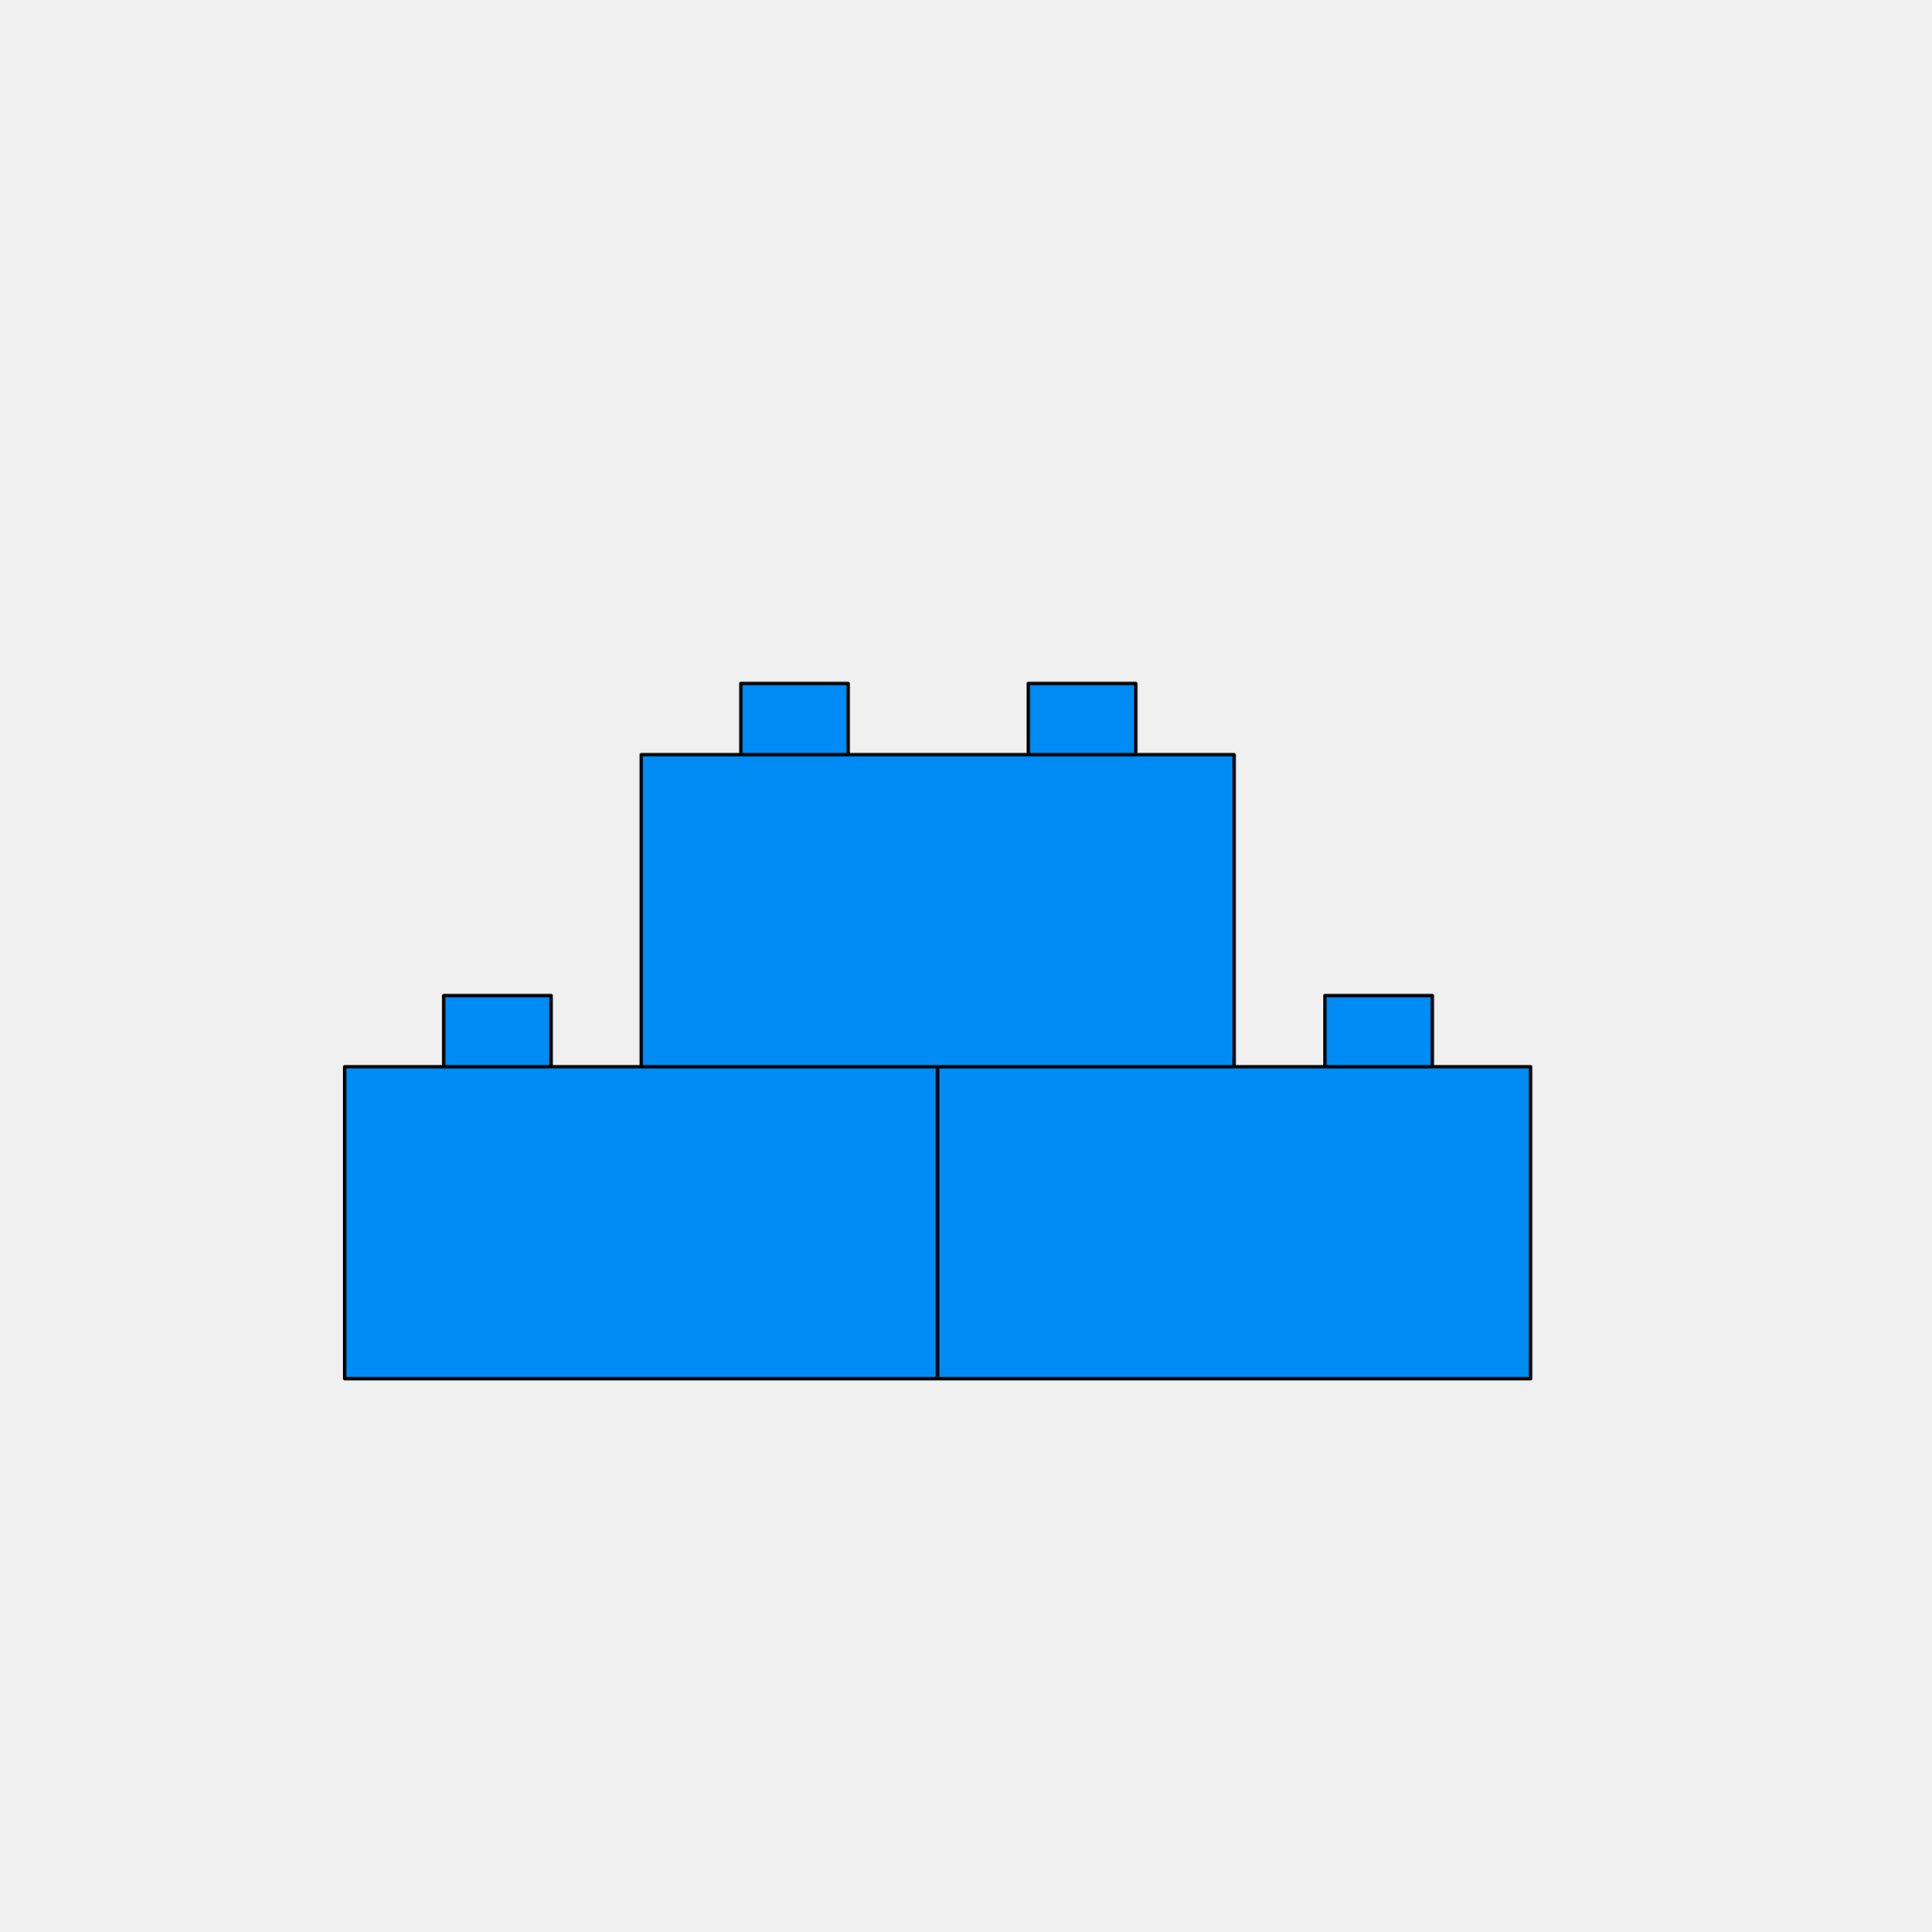
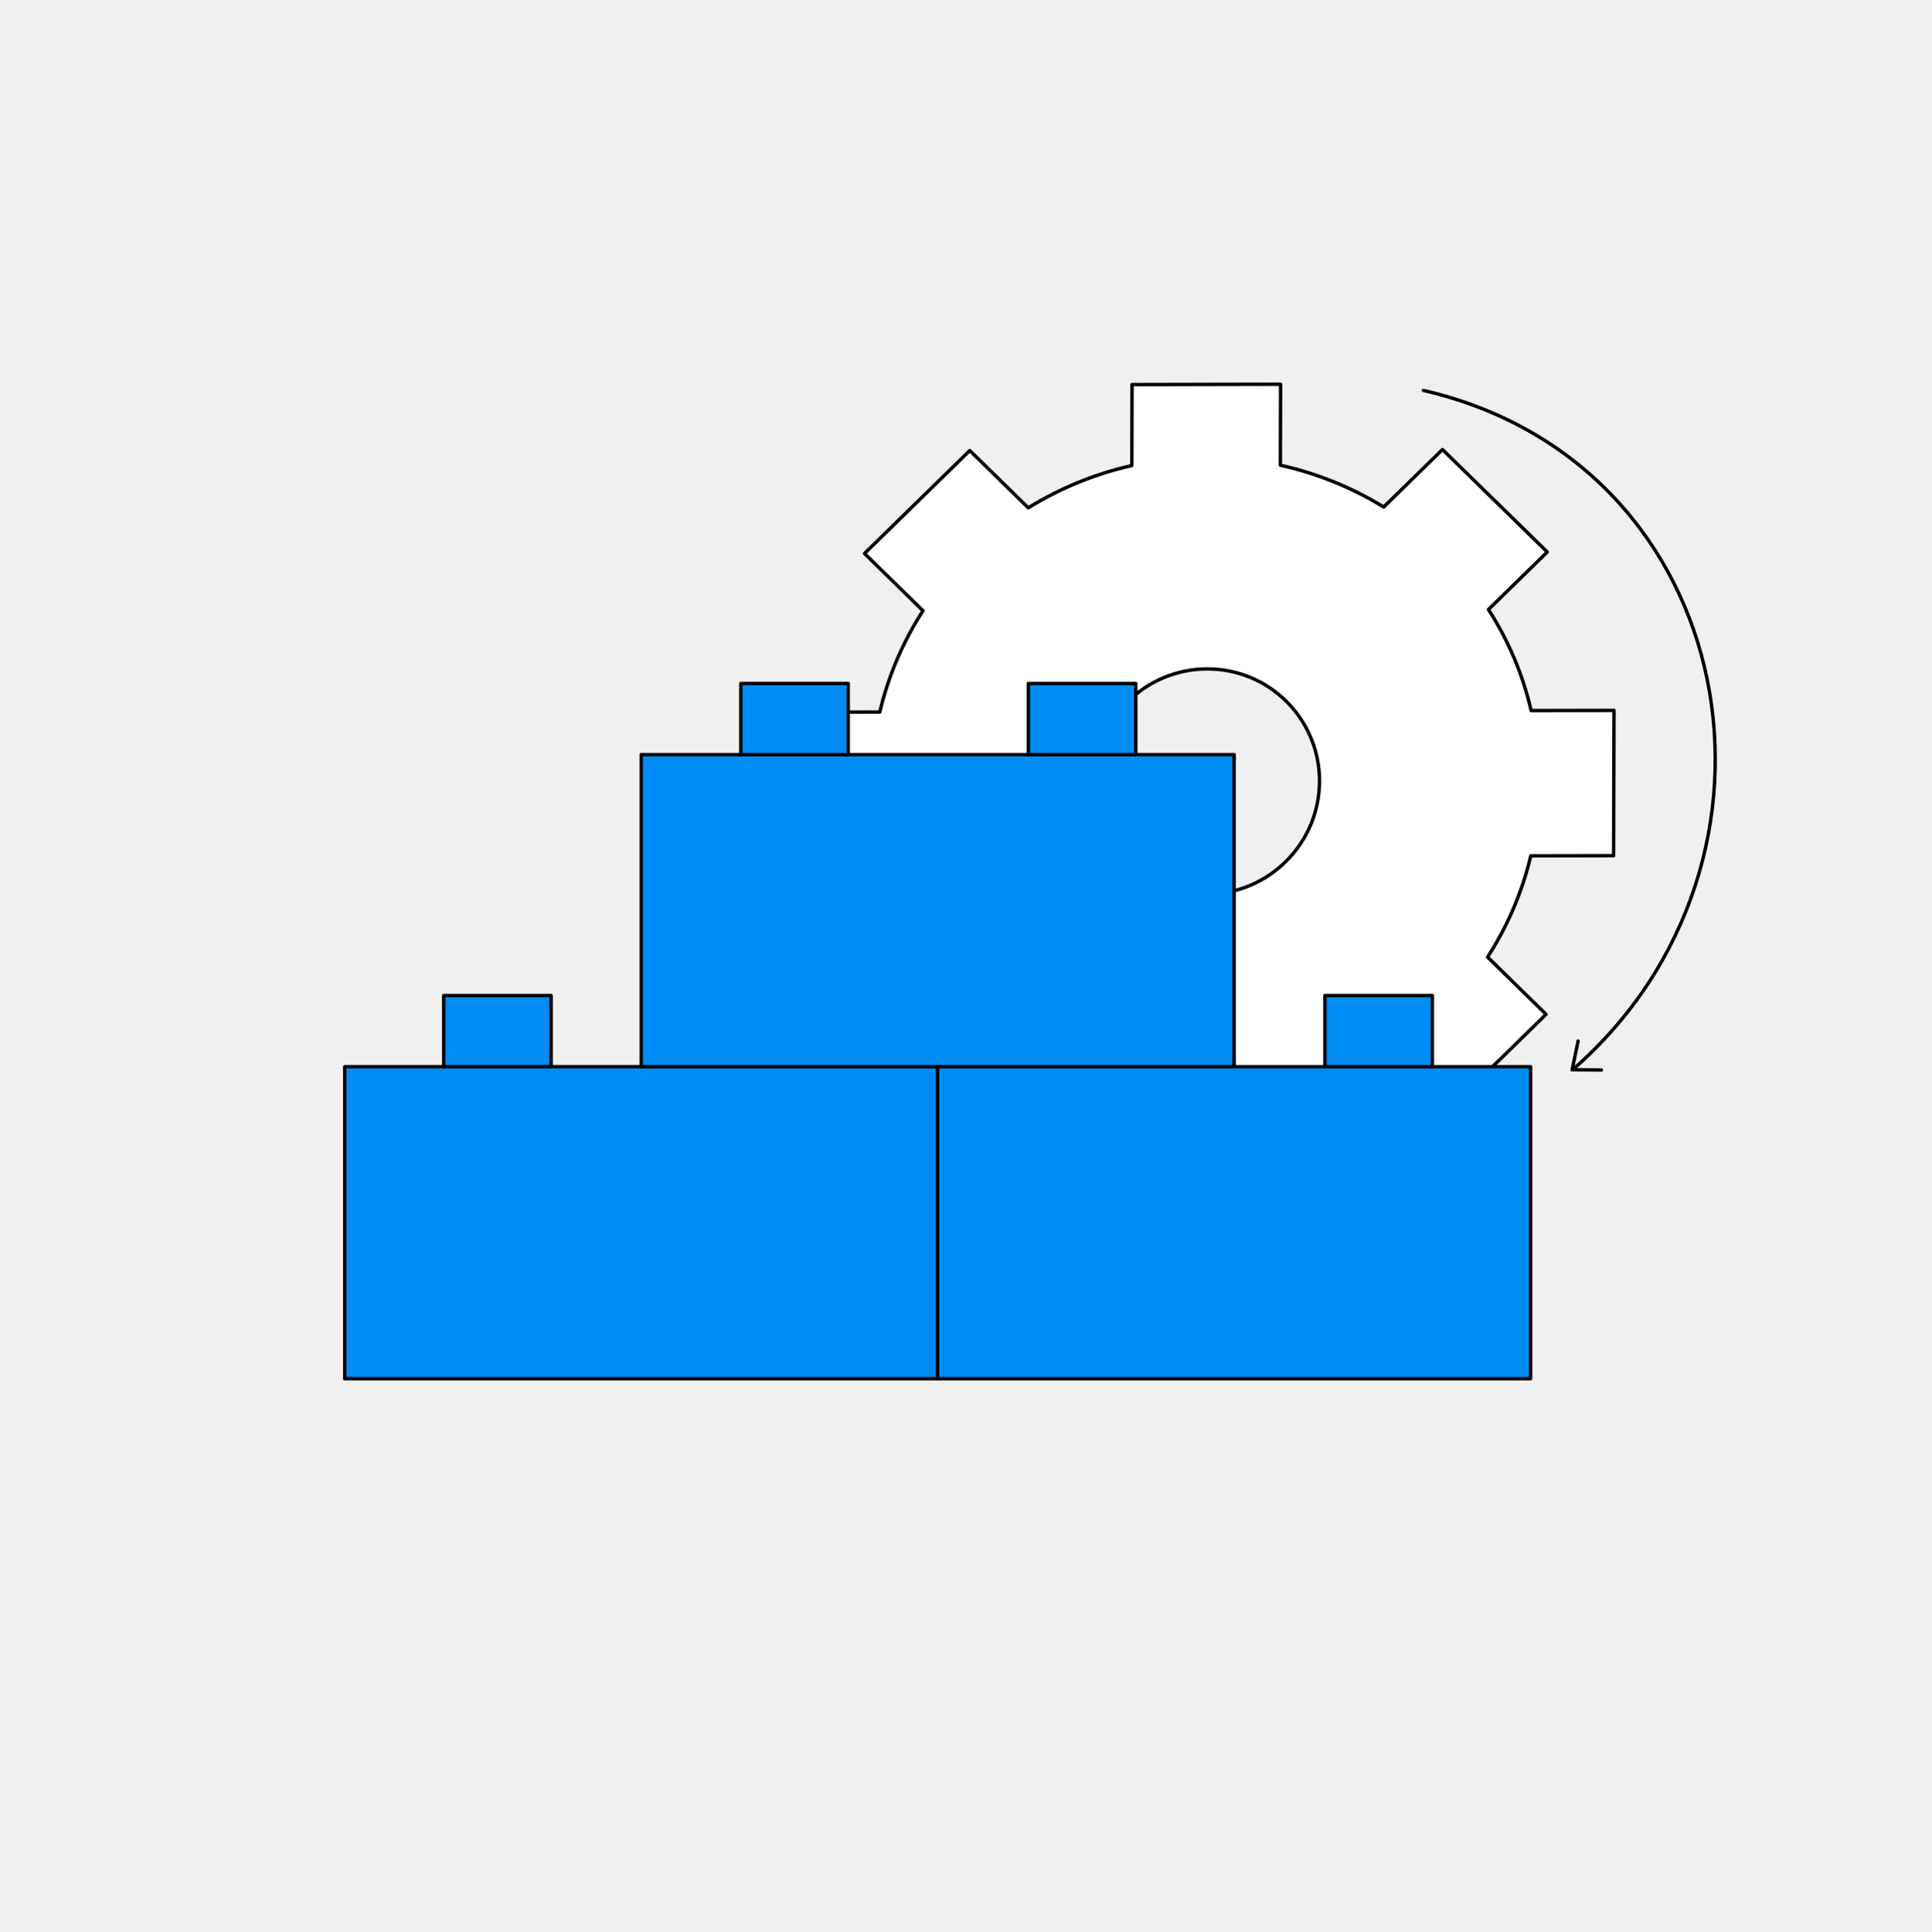
<svg xmlns="http://www.w3.org/2000/svg" id="Capa_1" data-name="Capa 1" viewBox="0 0 566.93 566.93">
  <defs>
    <style>
      .cls-1 {
        fill: #008cf4;
        stroke: #010202;
+       }
+ 
+       .cls-1, .cls-2, .cls-3 {
        stroke-linecap: round;
        stroke-linejoin: round;
      }
+ 
+       .cls-2 {
+         fill: #fff;
+       }
+ 
+       .cls-2, .cls-3 {
+         stroke: #000;
+       }
+ 
+       .cls-3 {
+         fill: none;
+       }
    </style>
  </defs>
+   <path class="cls-2" d="M233.95,209.06l-.11,42.65,24.32-.05c2.47,10.68,6.75,20.67,12.53,29.67l-17.26,16.88,30.76,30.09,17.26-16.88c9.2,5.65,19.41,9.86,30.33,12.27l-.06,23.78,43.61-.1.06-23.78c10.94-2.46,21.17-6.71,30.4-12.4l17.17,16.81,30.91-30.23-17.17-16.81c5.83-9.02,10.17-19.03,12.68-29.72l24.32-.05.11-42.65-24.32.05c-2.46-10.69-6.75-20.68-12.53-29.67l17.26-16.88-30.76-30.08-17.26,16.88c-9.2-5.65-19.41-9.86-30.33-12.27l.06-23.78-43.61.1-.06,23.78c-10.94,2.45-21.17,6.71-30.4,12.4l-17.17-16.81-30.91,30.22,17.17,16.81c-5.83,9.02-10.16,19.03-12.68,29.73l-24.32.05ZM354.37,196.36c18.26-.04,33.03,14.73,32.99,33-.05,18.26-14.89,33.11-33.16,33.15-18.26.04-33.03-14.73-32.99-33,.05-18.27,14.89-33.11,33.16-33.15Z" />
+   <g>
+     <path class="cls-3" d="M417.87,114.61c93.4,21.56,114.15,138.25,43.74,199.45" />
+     <polyline class="cls-3" points="463.27 305.61 461.52 314.03 470.13 314.11" />
+   </g>
  <rect class="cls-1" x="101.2" y="313.14" width="174.06" height="91.61" />
  <rect class="cls-1" x="275.26" y="313.14" width="174.06" height="91.61" />
  <g>
    <rect class="cls-1" x="188.23" y="221.53" width="174.06" height="91.61" />
    <rect class="cls-1" x="217.47" y="200.64" width="31.54" height="20.89" />
    <rect class="cls-1" x="301.88" y="200.64" width="31.54" height="20.89" />
  </g>
  <rect class="cls-1" x="130.25" y="292.25" width="31.54" height="20.89" />
  <rect class="cls-1" x="388.95" y="292.25" width="31.54" height="20.89" />
</svg>
